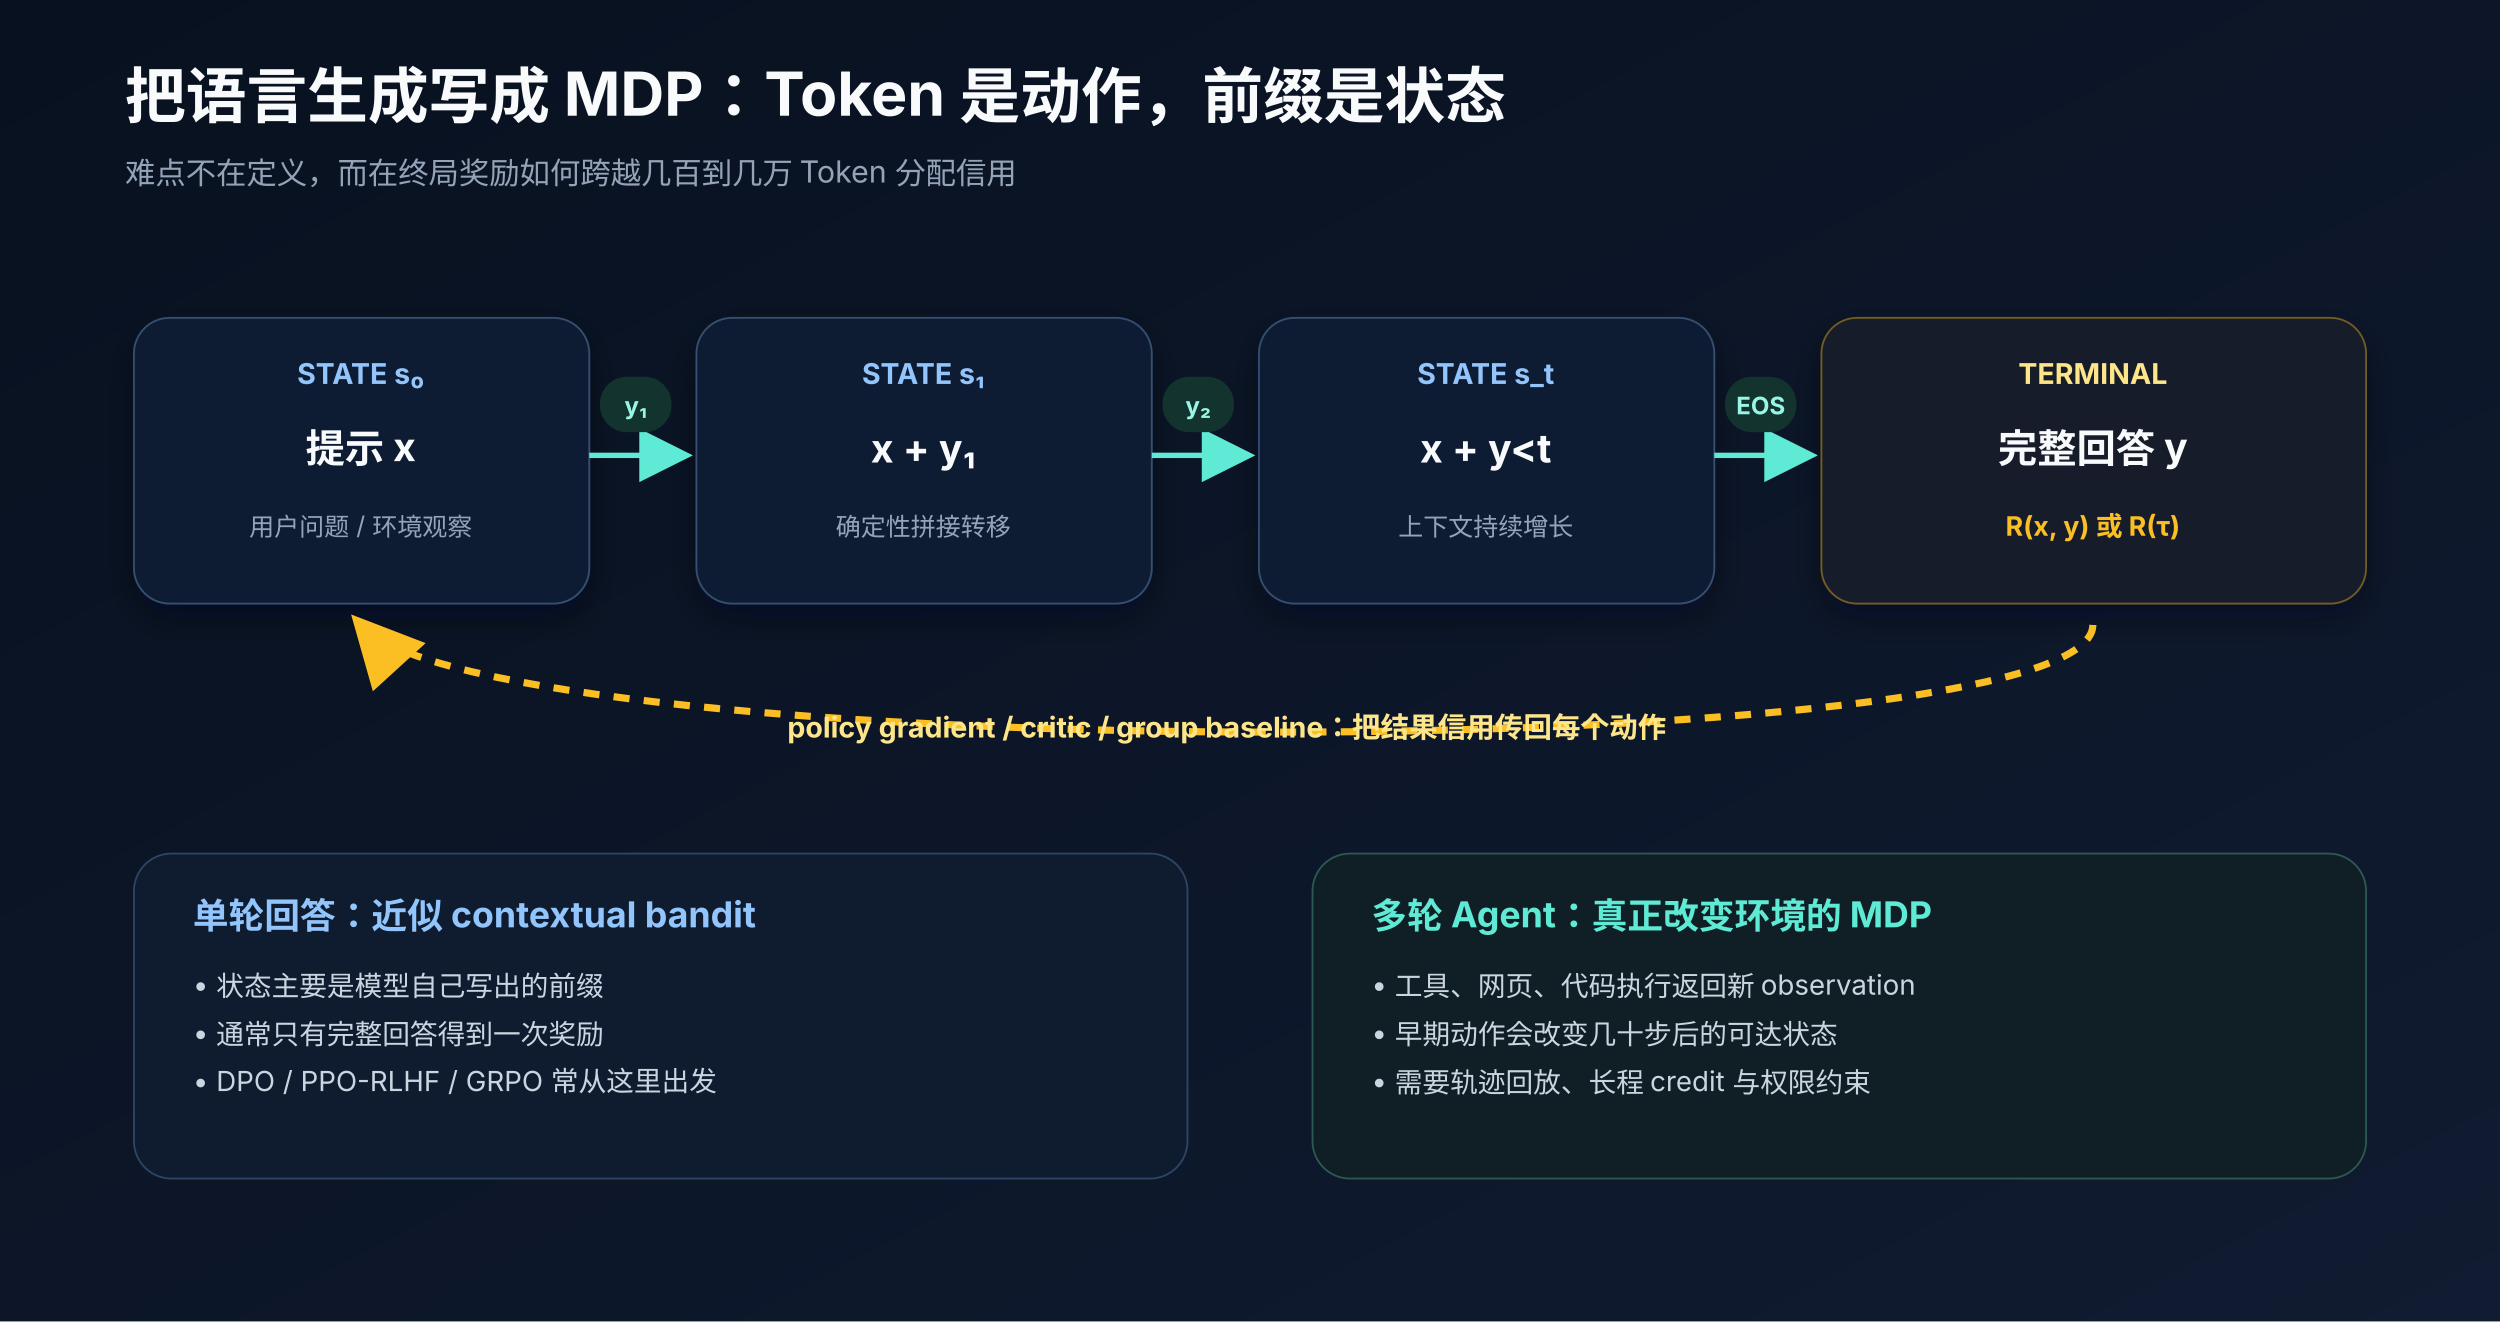
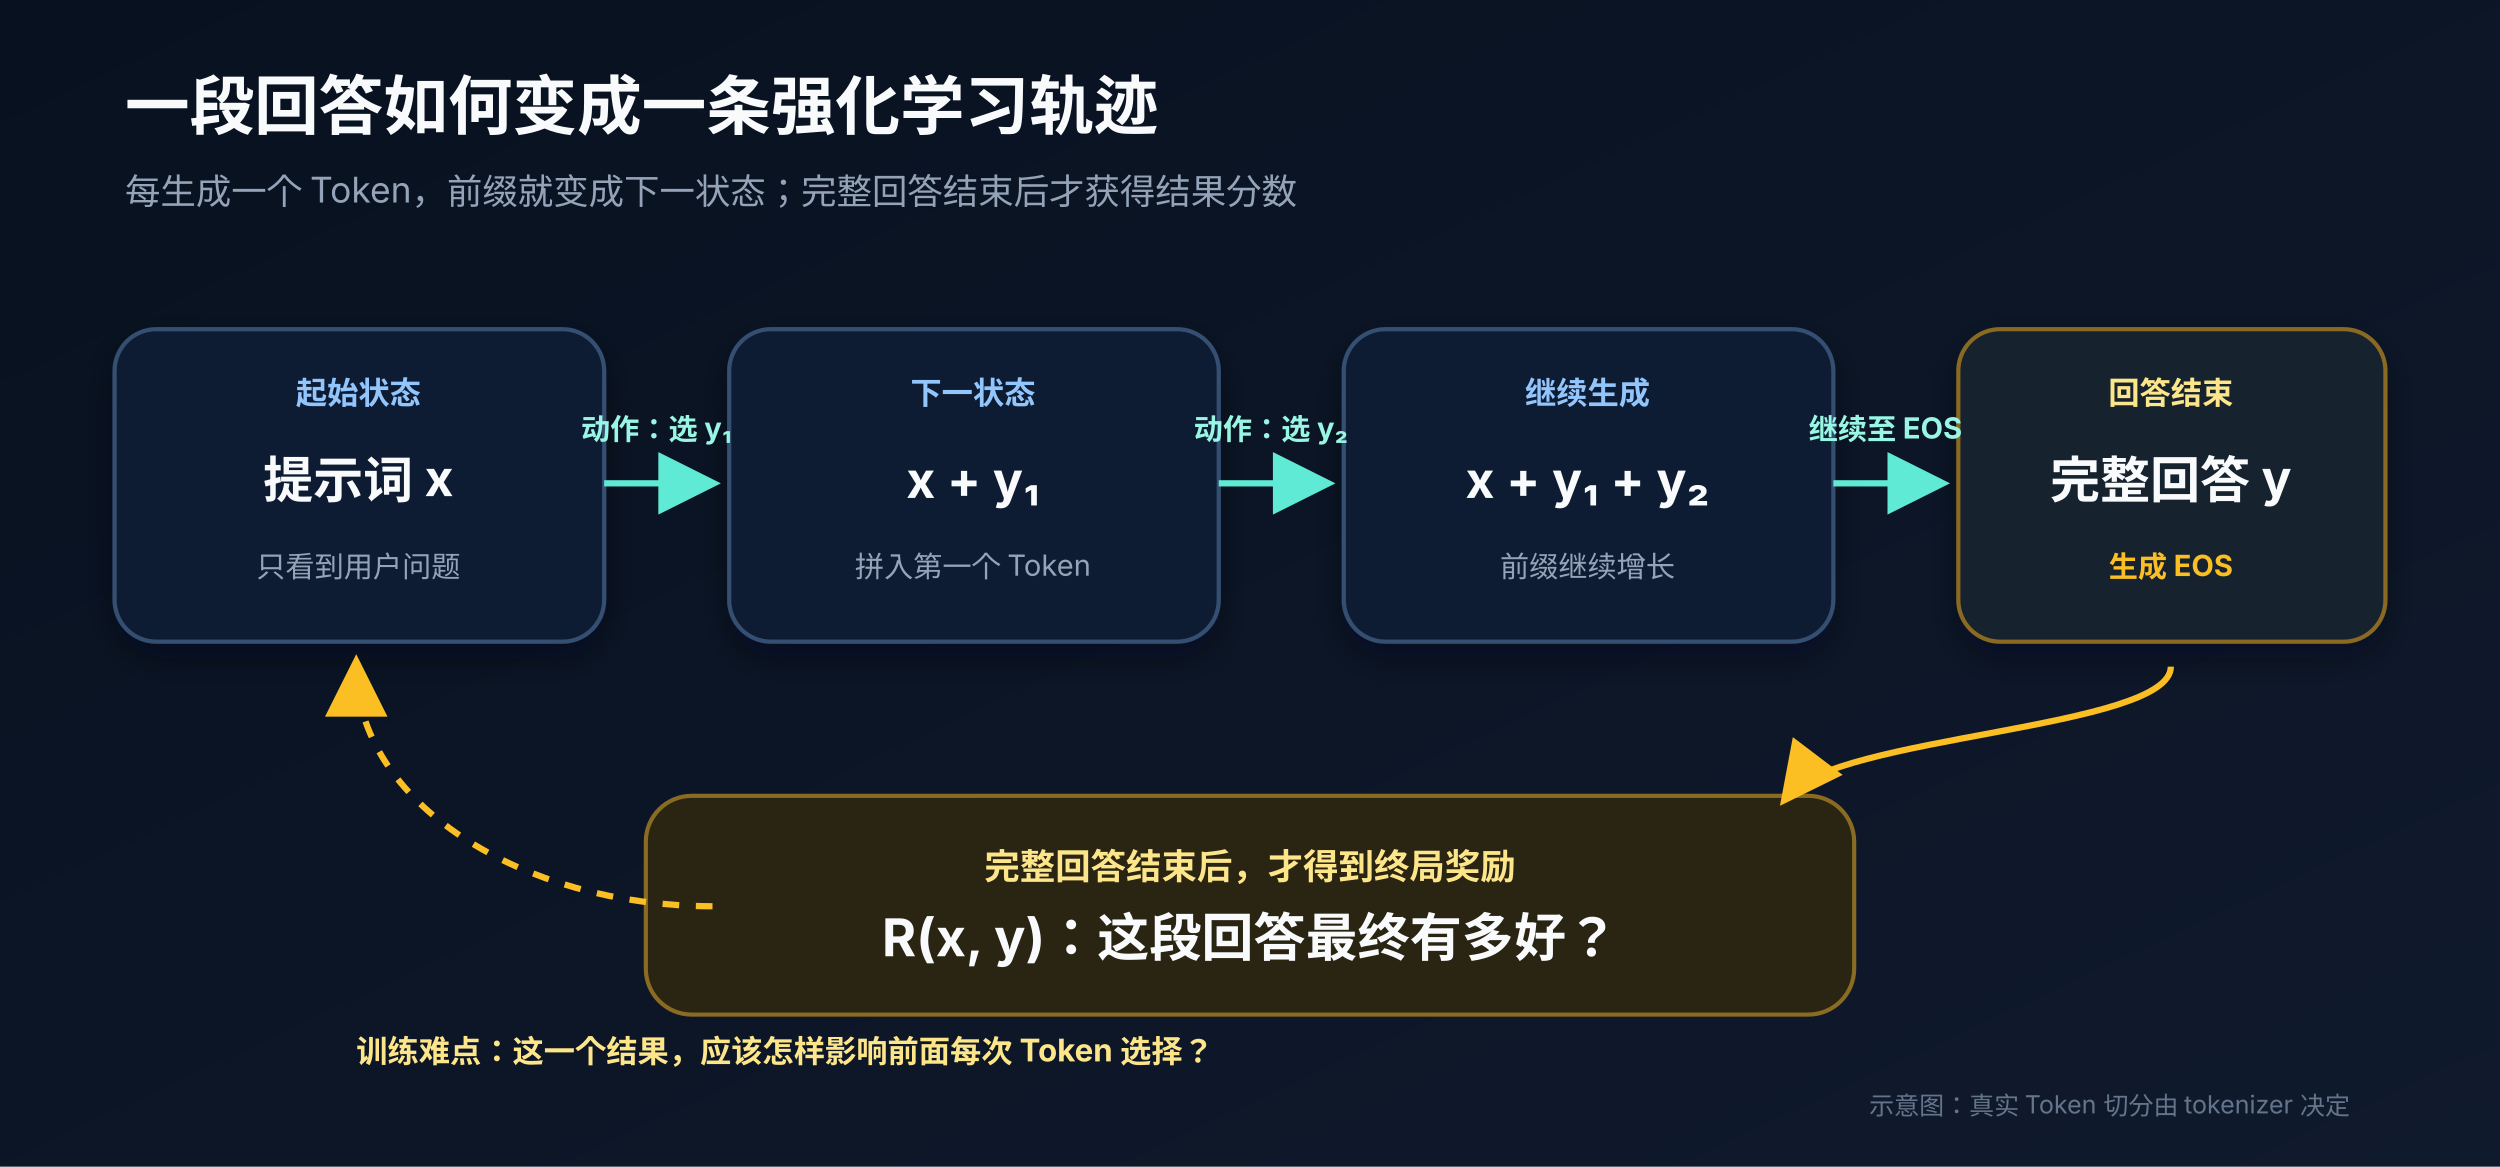
- <svg xmlns="http://www.w3.org/2000/svg" width="1400" height="740" viewBox="0 0 1400 740" role="img" aria-labelledby="title desc">
+ <svg xmlns="http://www.w3.org/2000/svg" width="1200" height="560" viewBox="0 0 1200 560" role="img" aria-labelledby="title desc">
  <defs>
    <linearGradient id="bg" x1="0" y1="0" x2="1" y2="1">
      <stop offset="0" stop-color="#07111F" />
-       <stop offset="1" stop-color="#111B31" />
+       <stop offset="1" stop-color="#101A2D" />
    </linearGradient>
    <filter id="shadow" x="-20%" y="-20%" width="140%" height="150%">
-       <feDropShadow dx="0" dy="8" stdDeviation="9" flood-color="#020617" flood-opacity="0.42" />
+       <feDropShadow dx="0" dy="7" stdDeviation="8" flood-color="#020617" flood-opacity="0.42" />
    </filter>
    <marker id="arrow" markerWidth="10" markerHeight="10" refX="8" refY="5" orient="auto">
      <path d="M0,0 L10,5 L0,10 Z" fill="#5EEAD4" />
    </marker>
-     <marker id="credit" markerWidth="10" markerHeight="10" refX="8" refY="5" orient="auto">
+     <marker id="reward-arrow" markerWidth="10" markerHeight="10" refX="8" refY="5" orient="auto">
      <path d="M0,0 L10,5 L0,10 Z" fill="#FBBF24" />
    </marker>
  </defs>
-   <rect width="1400" height="740" fill="url(#bg)" />
+   <rect width="1200" height="560" fill="url(#bg)" />
  <g font-family="Inter, PingFang SC, Microsoft YaHei, Arial, sans-serif">
-     <text x="70" y="66" fill="#F8FAFC" font-size="34" font-weight="700">把语言生成写成 MDP：Token 是动作，前缀是状态</text>
-     <text x="70" y="103" fill="#94A3B8" font-size="17">难点不在定义，而在终局奖励如何跨越几百到几万 Token 分配信用</text>
+     <text x="60" y="62" fill="#F8FAFC" font-size="31" font-weight="700">一段回答如何变成一条强化学习轨迹</text>
+     <text x="60" y="98" fill="#94A3B8" font-size="17">每生成一个 Token，前缀就变成下一状态；完整回答结束后才获得结果分数</text>
    <g filter="url(#shadow)">
-       <rect x="75" y="178" width="255" height="160" rx="20" fill="#111D31" stroke="#365073" />
-       <rect x="390" y="178" width="255" height="160" rx="20" fill="#111D31" stroke="#365073" />
-       <rect x="705" y="178" width="255" height="160" rx="20" fill="#111D31" stroke="#365073" />
-       <rect x="1020" y="178" width="305" height="160" rx="20" fill="#151D2B" stroke="#725D22" />
+       <rect x="55" y="158" width="235" height="150" rx="20" fill="#111D31" stroke="#365073" stroke-width="2" />
+       <rect x="350" y="158" width="235" height="150" rx="20" fill="#111D31" stroke="#365073" stroke-width="2" />
+       <rect x="645" y="158" width="235" height="150" rx="20" fill="#111D31" stroke="#365073" stroke-width="2" />
+       <rect x="940" y="158" width="205" height="150" rx="20" fill="#17202E" stroke="#8A6B22" stroke-width="2" />
    </g>
    <g text-anchor="middle">
-       <text x="202" y="215" fill="#93C5FD" font-size="16" font-weight="700">STATE  s₀</text>
-       <text x="517" y="215" fill="#93C5FD" font-size="16" font-weight="700">STATE  s₁</text>
-       <text x="832" y="215" fill="#93C5FD" font-size="16" font-weight="700">STATE  s_t</text>
-       <text x="1172" y="215" fill="#FDE68A" font-size="16" font-weight="700">TERMINAL</text>
-       <text x="202" y="259" fill="#F8FAFC" font-size="22" font-weight="700">提示 x</text>
-       <text x="517" y="259" fill="#F8FAFC" font-size="22" font-weight="700">x + y₁</text>
-       <text x="832" y="259" fill="#F8FAFC" font-size="22" font-weight="700">x + y&lt;t</text>
-       <text x="1172" y="259" fill="#F8FAFC" font-size="22" font-weight="700">完整回答 y</text>
-       <text x="202" y="300" fill="#94A3B8" font-size="14">用户问题 / 环境观察</text>
-       <text x="517" y="300" fill="#94A3B8" font-size="14">确定性拼接转移</text>
-       <text x="832" y="300" fill="#94A3B8" font-size="14">上下文持续增长</text>
-       <text x="1172" y="300" fill="#FBBF24" font-size="15" font-weight="700">R(x, y) 或 R(τ)</text>
+       <text x="172" y="194" fill="#93C5FD" font-size="15" font-weight="700">起始状态</text>
+       <text x="467" y="194" fill="#93C5FD" font-size="15" font-weight="700">下一状态</text>
+       <text x="762" y="194" fill="#93C5FD" font-size="15" font-weight="700">继续生成</text>
+       <text x="1042" y="194" fill="#FDE68A" font-size="15" font-weight="700">回答结束</text>
+       <text x="172" y="239" fill="#F8FAFC" font-size="24" font-weight="700">提示词 x</text>
+       <text x="467" y="239" fill="#F8FAFC" font-size="24" font-weight="700">x + y₁</text>
+       <text x="762" y="239" fill="#F8FAFC" font-size="24" font-weight="700">x + y₁ + y₂</text>
+       <text x="1042" y="239" fill="#F8FAFC" font-size="24" font-weight="700">完整回答 y</text>
+       <text x="172" y="277" fill="#94A3B8" font-size="14">只看到用户问题</text>
+       <text x="467" y="277" fill="#94A3B8" font-size="14">拼入第一个 Token</text>
+       <text x="762" y="277" fill="#94A3B8" font-size="14">前缀继续增长</text>
+       <text x="1042" y="277" fill="#FBBF24" font-size="14" font-weight="700">生成 EOS</text>
    </g>
    <g stroke="#5EEAD4" stroke-width="3" marker-end="url(#arrow)">
-       <line x1="330" y1="255" x2="382" y2="255" />
-       <line x1="645" y1="255" x2="697" y2="255" />
-       <line x1="960" y1="255" x2="1012" y2="255" />
+       <line x1="290" y1="232" x2="340" y2="232" />
+       <line x1="585" y1="232" x2="635" y2="232" />
+       <line x1="880" y1="232" x2="930" y2="232" />
    </g>
-     <g text-anchor="middle" font-size="13.5" font-weight="700">
-       <rect x="336" y="211" width="40" height="31" rx="15" fill="#12332E" />
-       <text x="356" y="232" fill="#99F6E4">y₁</text>
-       <rect x="651" y="211" width="40" height="31" rx="15" fill="#12332E" />
-       <text x="671" y="232" fill="#99F6E4">y₂</text>
-       <rect x="966" y="211" width="40" height="31" rx="15" fill="#12332E" />
-       <text x="986" y="232" fill="#99F6E4">EOS</text>
+     <g text-anchor="middle" font-size="14" font-weight="700" fill="#99F6E4">
+       <text x="315" y="211">动作：选 y₁</text>
+       <text x="610" y="211">动作：选 y₂</text>
+       <text x="905" y="211">继续至 EOS</text>
    </g>
-     <path d="M1172 350 C1172 430 275 430 202 350" fill="none" stroke="#FBBF24" stroke-width="4" stroke-dasharray="9 8" marker-end="url(#credit)" />
-     <text x="687" y="413" text-anchor="middle" fill="#FDE68A" font-size="16" font-weight="700">policy gradient / critic / group baseline：把结果信用传回每个动作</text>
-     <rect x="75" y="478" width="590" height="182" rx="21" fill="#0F1C2F" stroke="#2E4665" />
-     <rect x="735" y="478" width="590" height="182" rx="21" fill="#101F25" stroke="#2C5A50" />
-     <text x="108" y="520" fill="#93C5FD" font-size="20" font-weight="700">单轮回答：近似 contextual bandit</text>
-     <text x="768" y="520" fill="#5EEAD4" font-size="20" font-weight="700">多轮 Agent：真正改变环境的 MDP</text>
-     <g fill="#CBD5E1" font-size="15.5">
-       <text x="108" y="557">
-         <tspan x="108">• 状态主要是模型自己写出的前缀</tspan>
-         <tspan x="108" dy="27">• 通常只有完整回答得到一次奖励</tspan>
-         <tspan x="108" dy="27">• DPO / PPO-RLHF / GRPO 常从这里出发</tspan>
-       </text>
-       <text x="768" y="557">
-         <tspan x="768">• 工具、网页、代码执行返回新 observation</tspan>
-         <tspan x="768" dy="27">• 早期动作会改变几十步后的可达状态</tspan>
-         <tspan x="768" dy="27">• 需要轨迹回放、长程 credit 与权限约束</tspan>
-       </text>
-     </g>
+     <rect x="310" y="382" width="580" height="105" rx="22" fill="#2A2412" stroke="#8A6B22" stroke-width="2" />
+     <text x="600" y="422" text-anchor="middle" fill="#FDE68A" font-size="17" font-weight="700">完整回答结束后，才得到终局奖励</text>
+     <text x="600" y="459" text-anchor="middle" fill="#F8FAFC" font-size="25" font-weight="700">R(x, y)：这段回答最终有多好？</text>
+     <path d="M1042 320 C1042 350 880 353 858 382" fill="none" stroke="#FBBF24" stroke-width="3" marker-end="url(#reward-arrow)" />
+     <path d="M342 435 C250 435 171 385 171 320" fill="none" stroke="#FBBF24" stroke-width="3" stroke-dasharray="8 8" marker-end="url(#reward-arrow)" />
+     <text x="171" y="510" fill="#FDE68A" font-size="15" font-weight="700">训练难点：这一个结果，应该怎样影响前面每次 Token 选择？</text>
+     <text x="1128" y="535" text-anchor="end" fill="#64748B" font-size="12">示意图：真实 Token 切分由 tokenizer 决定</text>
  </g>
</svg>
